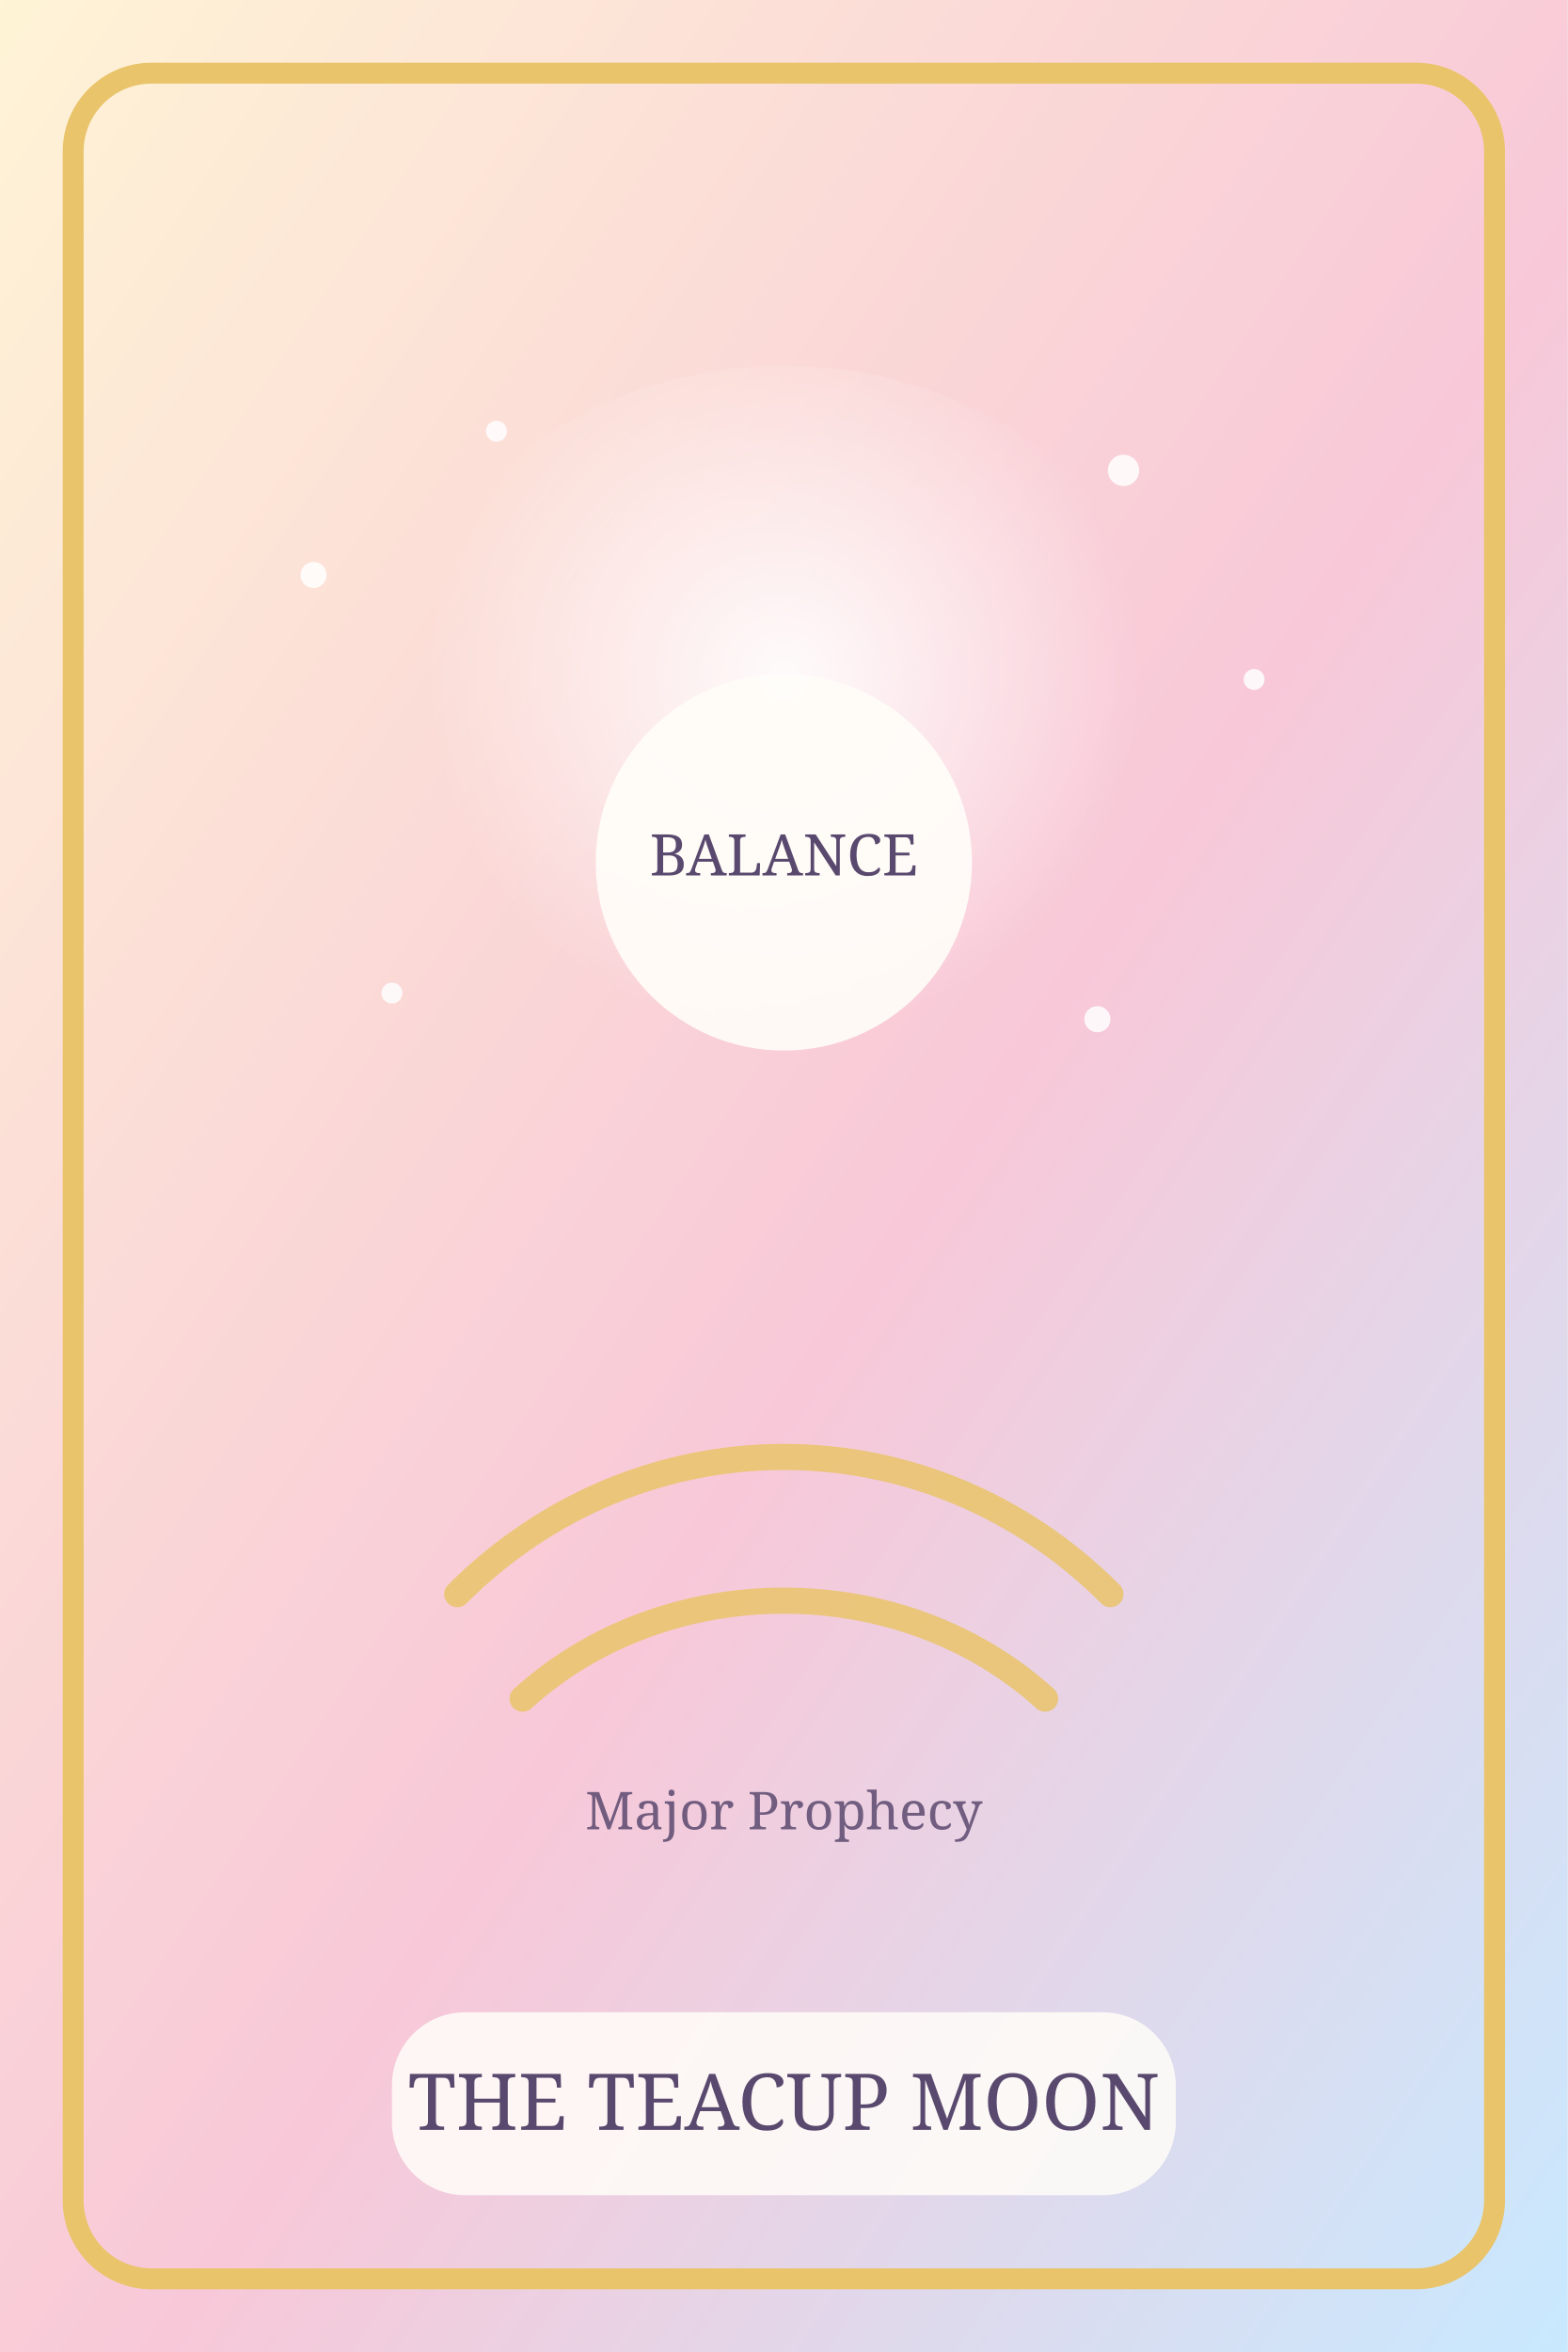
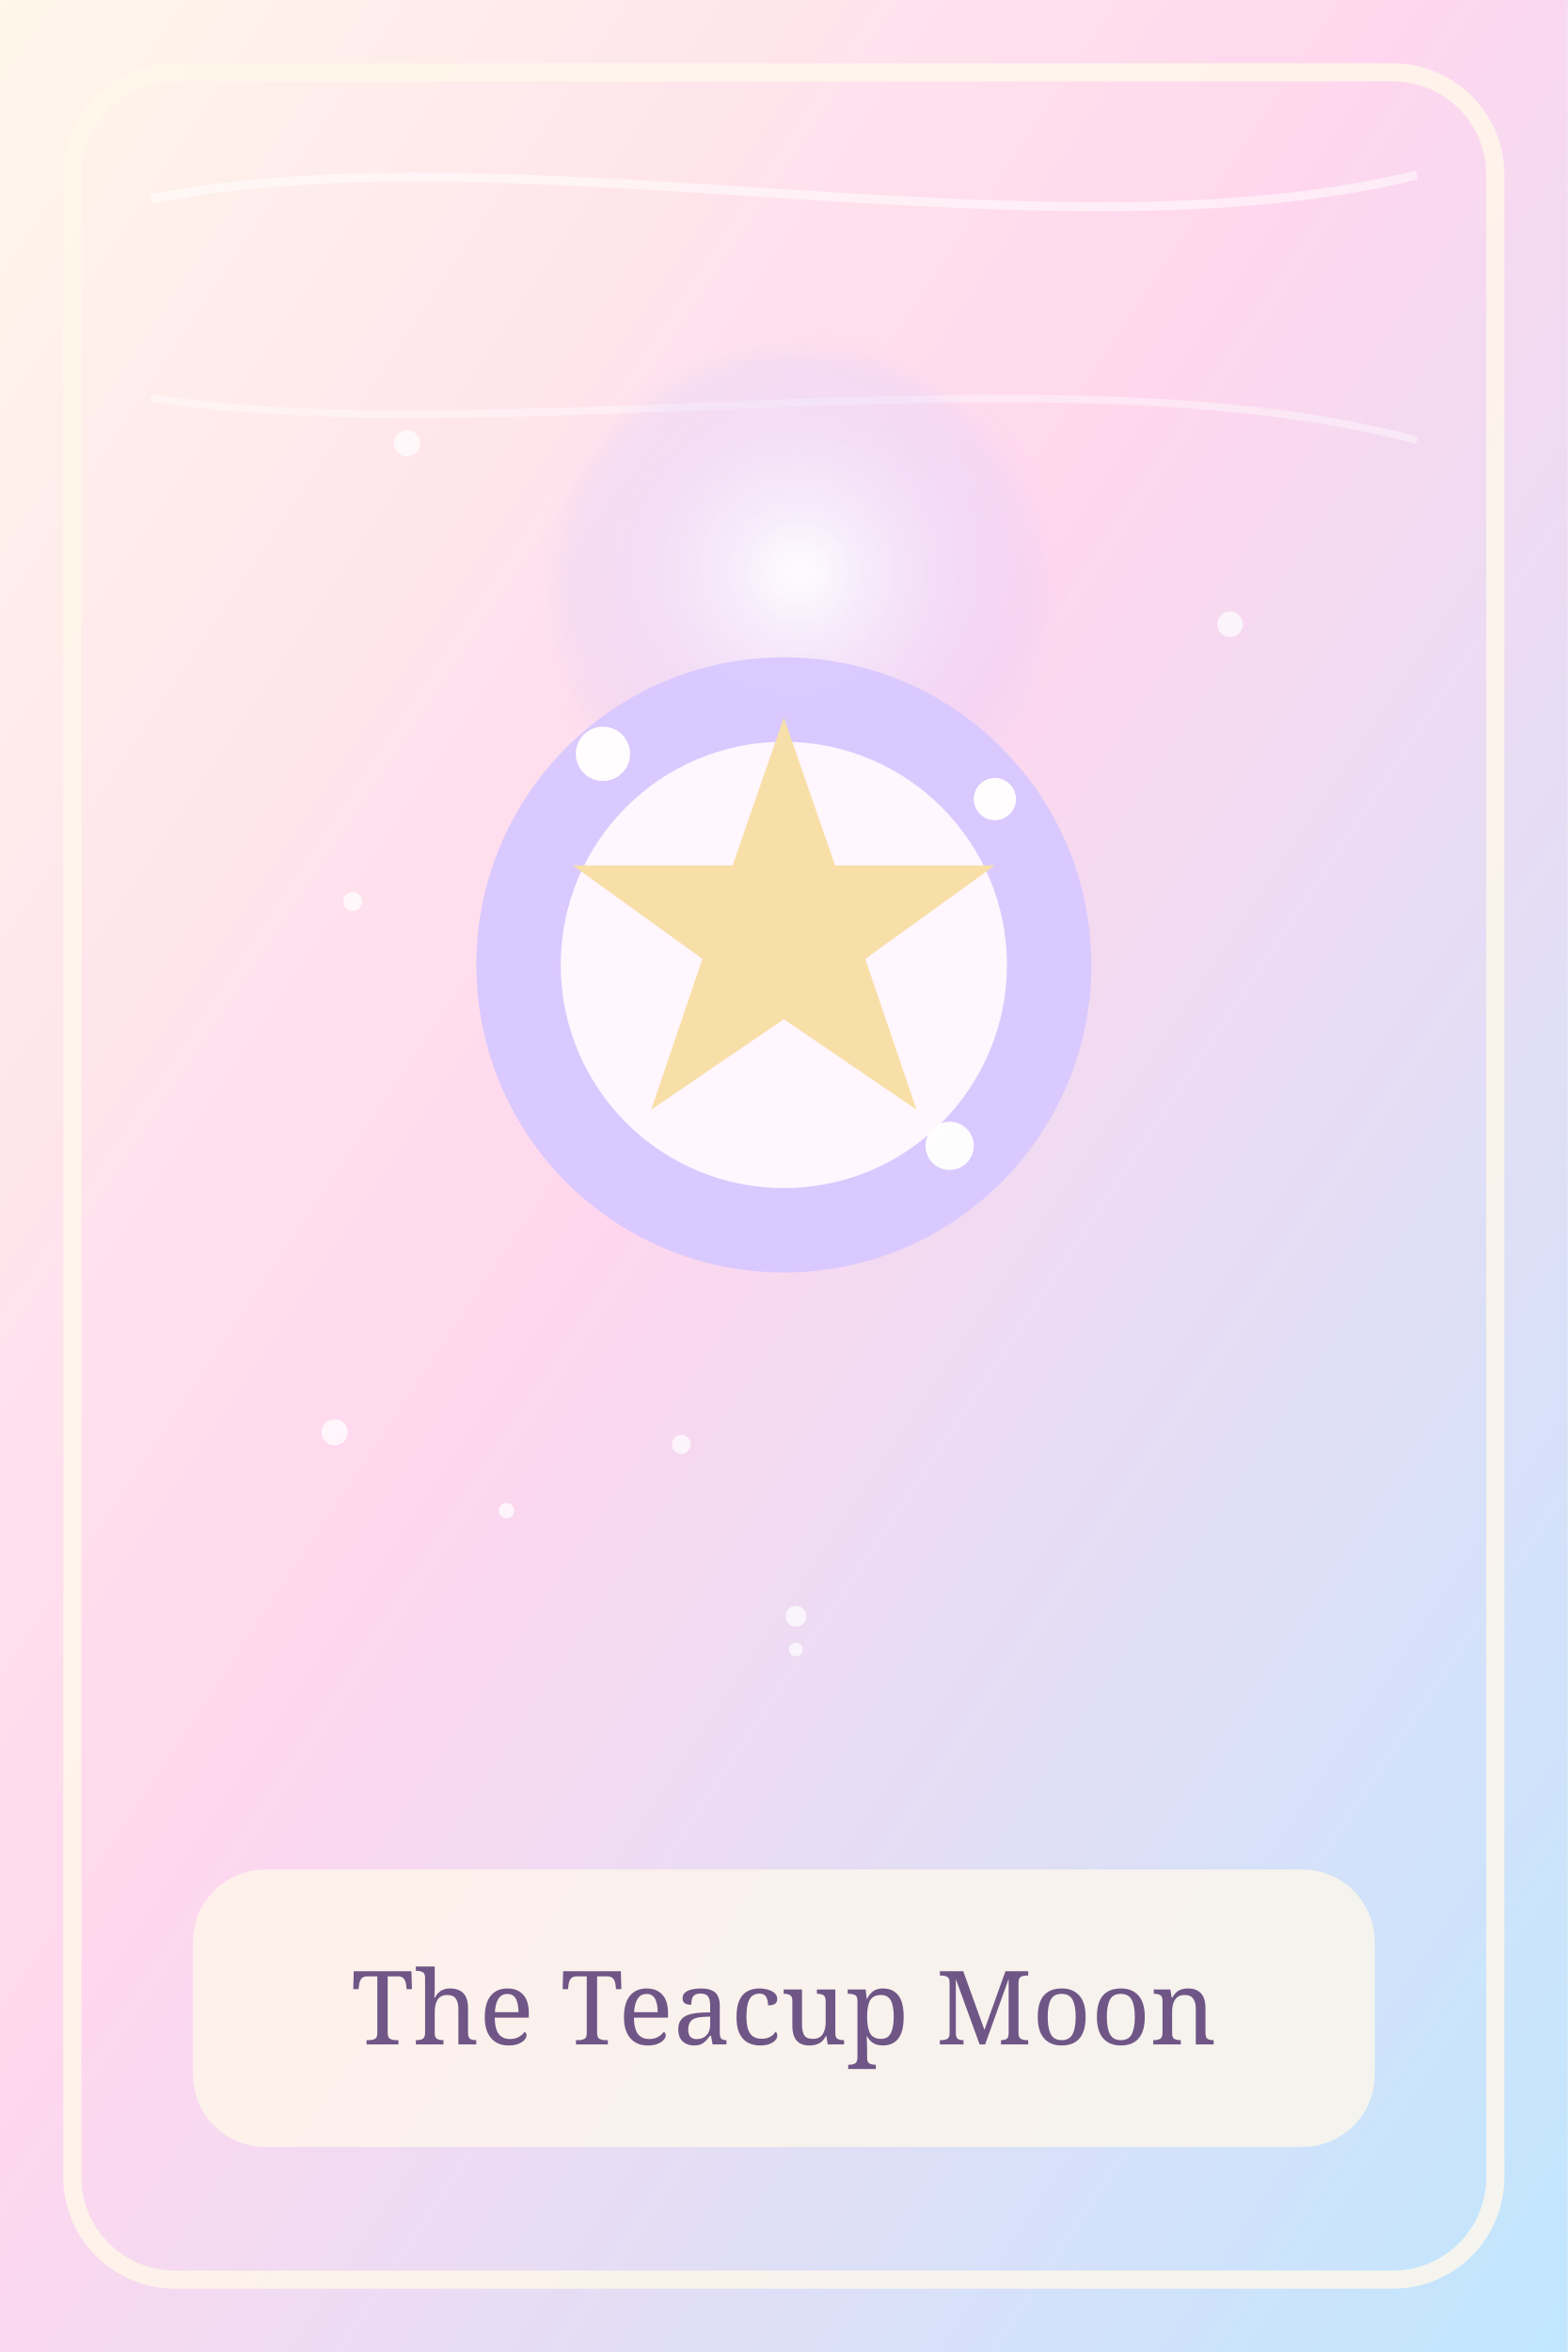
- <svg xmlns="http://www.w3.org/2000/svg" viewBox="0 0 600 900" role="img" aria-label="The Teacup Moon tarot card art">
+ <svg xmlns="http://www.w3.org/2000/svg" viewBox="0 0 520 780" role="img" aria-labelledby="t d">
  <defs>
    <linearGradient id="bg" x1="0" y1="0" x2="1" y2="1">
-       <stop offset="0%" stop-color="#fff4d6" />
-       <stop offset="55%" stop-color="#f8c8d8" />
-       <stop offset="100%" stop-color="#c8e9ff" />
+       <stop offset="0%" stop-color="#fff7ea" />
+       <stop offset="45%" stop-color="#ffd7ee" />
+       <stop offset="100%" stop-color="#bfe7ff" />
    </linearGradient>
-     <radialGradient id="halo" cx="50%" cy="35%" r="40%">
-       <stop offset="0%" stop-color="#ffffff" stop-opacity="0.9" />
-       <stop offset="100%" stop-color="#ffffff" stop-opacity="0" />
+     <radialGradient id="orb" cx="50%" cy="45%" r="50%">
+       <stop offset="0%" stop-color="#ffffff" stop-opacity="0.98" />
+       <stop offset="100%" stop-color="#d8c8ff" stop-opacity="0.15" />
    </radialGradient>
+     <filter id="soft" x="-20%" y="-20%" width="140%" height="140%">
+       <feGaussianBlur stdDeviation="3" />
+     </filter>
  </defs>
-   <rect width="600" height="900" fill="url(#bg)" />
-   <rect x="28" y="28" width="544" height="844" rx="30" fill="none" stroke="#e9c46a" stroke-width="8" />
-   <circle cx="300" cy="310" r="170" fill="url(#halo)" />
-   <g fill="#fff" opacity="0.85">
-     <circle cx="120" cy="220" r="5" />
-     <circle cx="190" cy="165" r="4" />
-     <circle cx="430" cy="180" r="6" />
-     <circle cx="480" cy="260" r="4" />
-     <circle cx="150" cy="380" r="4" />
-     <circle cx="420" cy="390" r="5" />
+   <rect width="520" height="780" fill="url(#bg)" />
+   <rect x="24" y="24" width="472" height="732" rx="34" fill="none" stroke="#fff8ea" stroke-width="6" opacity=".82" />
+   <path d="M50 66 C170 42,350 88,470 58" stroke="#fff" stroke-opacity=".52" stroke-width="3" fill="none" />
+   <path d="M50 132 C170 150,350 114,470 146" stroke="#fff" stroke-opacity=".4" stroke-width="2.5" fill="none" />
+   <circle cx="265" cy="198" r="82" fill="url(#orb)" filter="url(#soft)" />
+   <g opacity="0.95">
+     <circle cx="260" cy="320" r="102" fill="#d8c8ff" />
+     <circle cx="260" cy="320" r="74" fill="#fff8ff" />
+     <path d="M260 238 L277 287 L330 287 L287 318 L304 368 L260 338 L216 368 L233 318 L190 287 L243 287 Z" fill="#f8dfa5" />
+     <circle cx="200" cy="250" r="9" fill="#fff" />
+     <circle cx="330" cy="265" r="7" fill="#fff" />
+     <circle cx="315" cy="380" r="8" fill="#fff" />
  </g>
-   <g stroke="#e9c46a" stroke-width="10" stroke-linecap="round" fill="none" opacity="0.85">
-     <path d="M175 610 C245 540, 355 540, 425 610" />
-     <path d="M200 650 C255 600, 345 600, 400 650" />
+   <g>
+     <circle cx="408" cy="207" r="4.24" fill="#fff" opacity=".72" />
+     <circle cx="117" cy="299" r="3.13" fill="#fff" opacity=".72" />
+     <circle cx="264" cy="536" r="3.46" fill="#fff" opacity=".72" />
+     <circle cx="111" cy="475" r="4.34" fill="#fff" opacity=".72" />
+     <circle cx="168" cy="501" r="2.56" fill="#fff" opacity=".72" />
+     <circle cx="135" cy="147" r="4.33" fill="#fff" opacity=".72" />
+     <circle cx="226" cy="479" r="3.11" fill="#fff" opacity=".72" />
+     <circle cx="264" cy="547" r="2.29" fill="#fff" opacity=".72" />
  </g>
-   <circle cx="300" cy="330" r="72" fill="#fffdf8" opacity="0.92" />
-   <text x="300" y="335" text-anchor="middle" font-family="Georgia, serif" font-size="22" fill="#5a496e">BALANCE</text>
-   <text x="300" y="700" text-anchor="middle" font-family="Georgia, serif" font-size="20" fill="#5a496e" opacity="0.85">Major Prophecy</text>
-   <rect x="150" y="770" width="300" height="70" rx="28" fill="#fffdf8" opacity="0.86" />
-   <text x="300" y="815" text-anchor="middle" font-family="Georgia, serif" font-size="30" fill="#5a496e">THE TEACUP MOON</text>
+   <rect x="64" y="620" width="392" height="92" rx="24" fill="#fff7ea" opacity=".78" />
+   <text x="260" y="678" text-anchor="middle" font-family="'Cormorant Garamond', Georgia, serif" font-size="34" fill="#6f5686">The Teacup Moon</text>
</svg>
